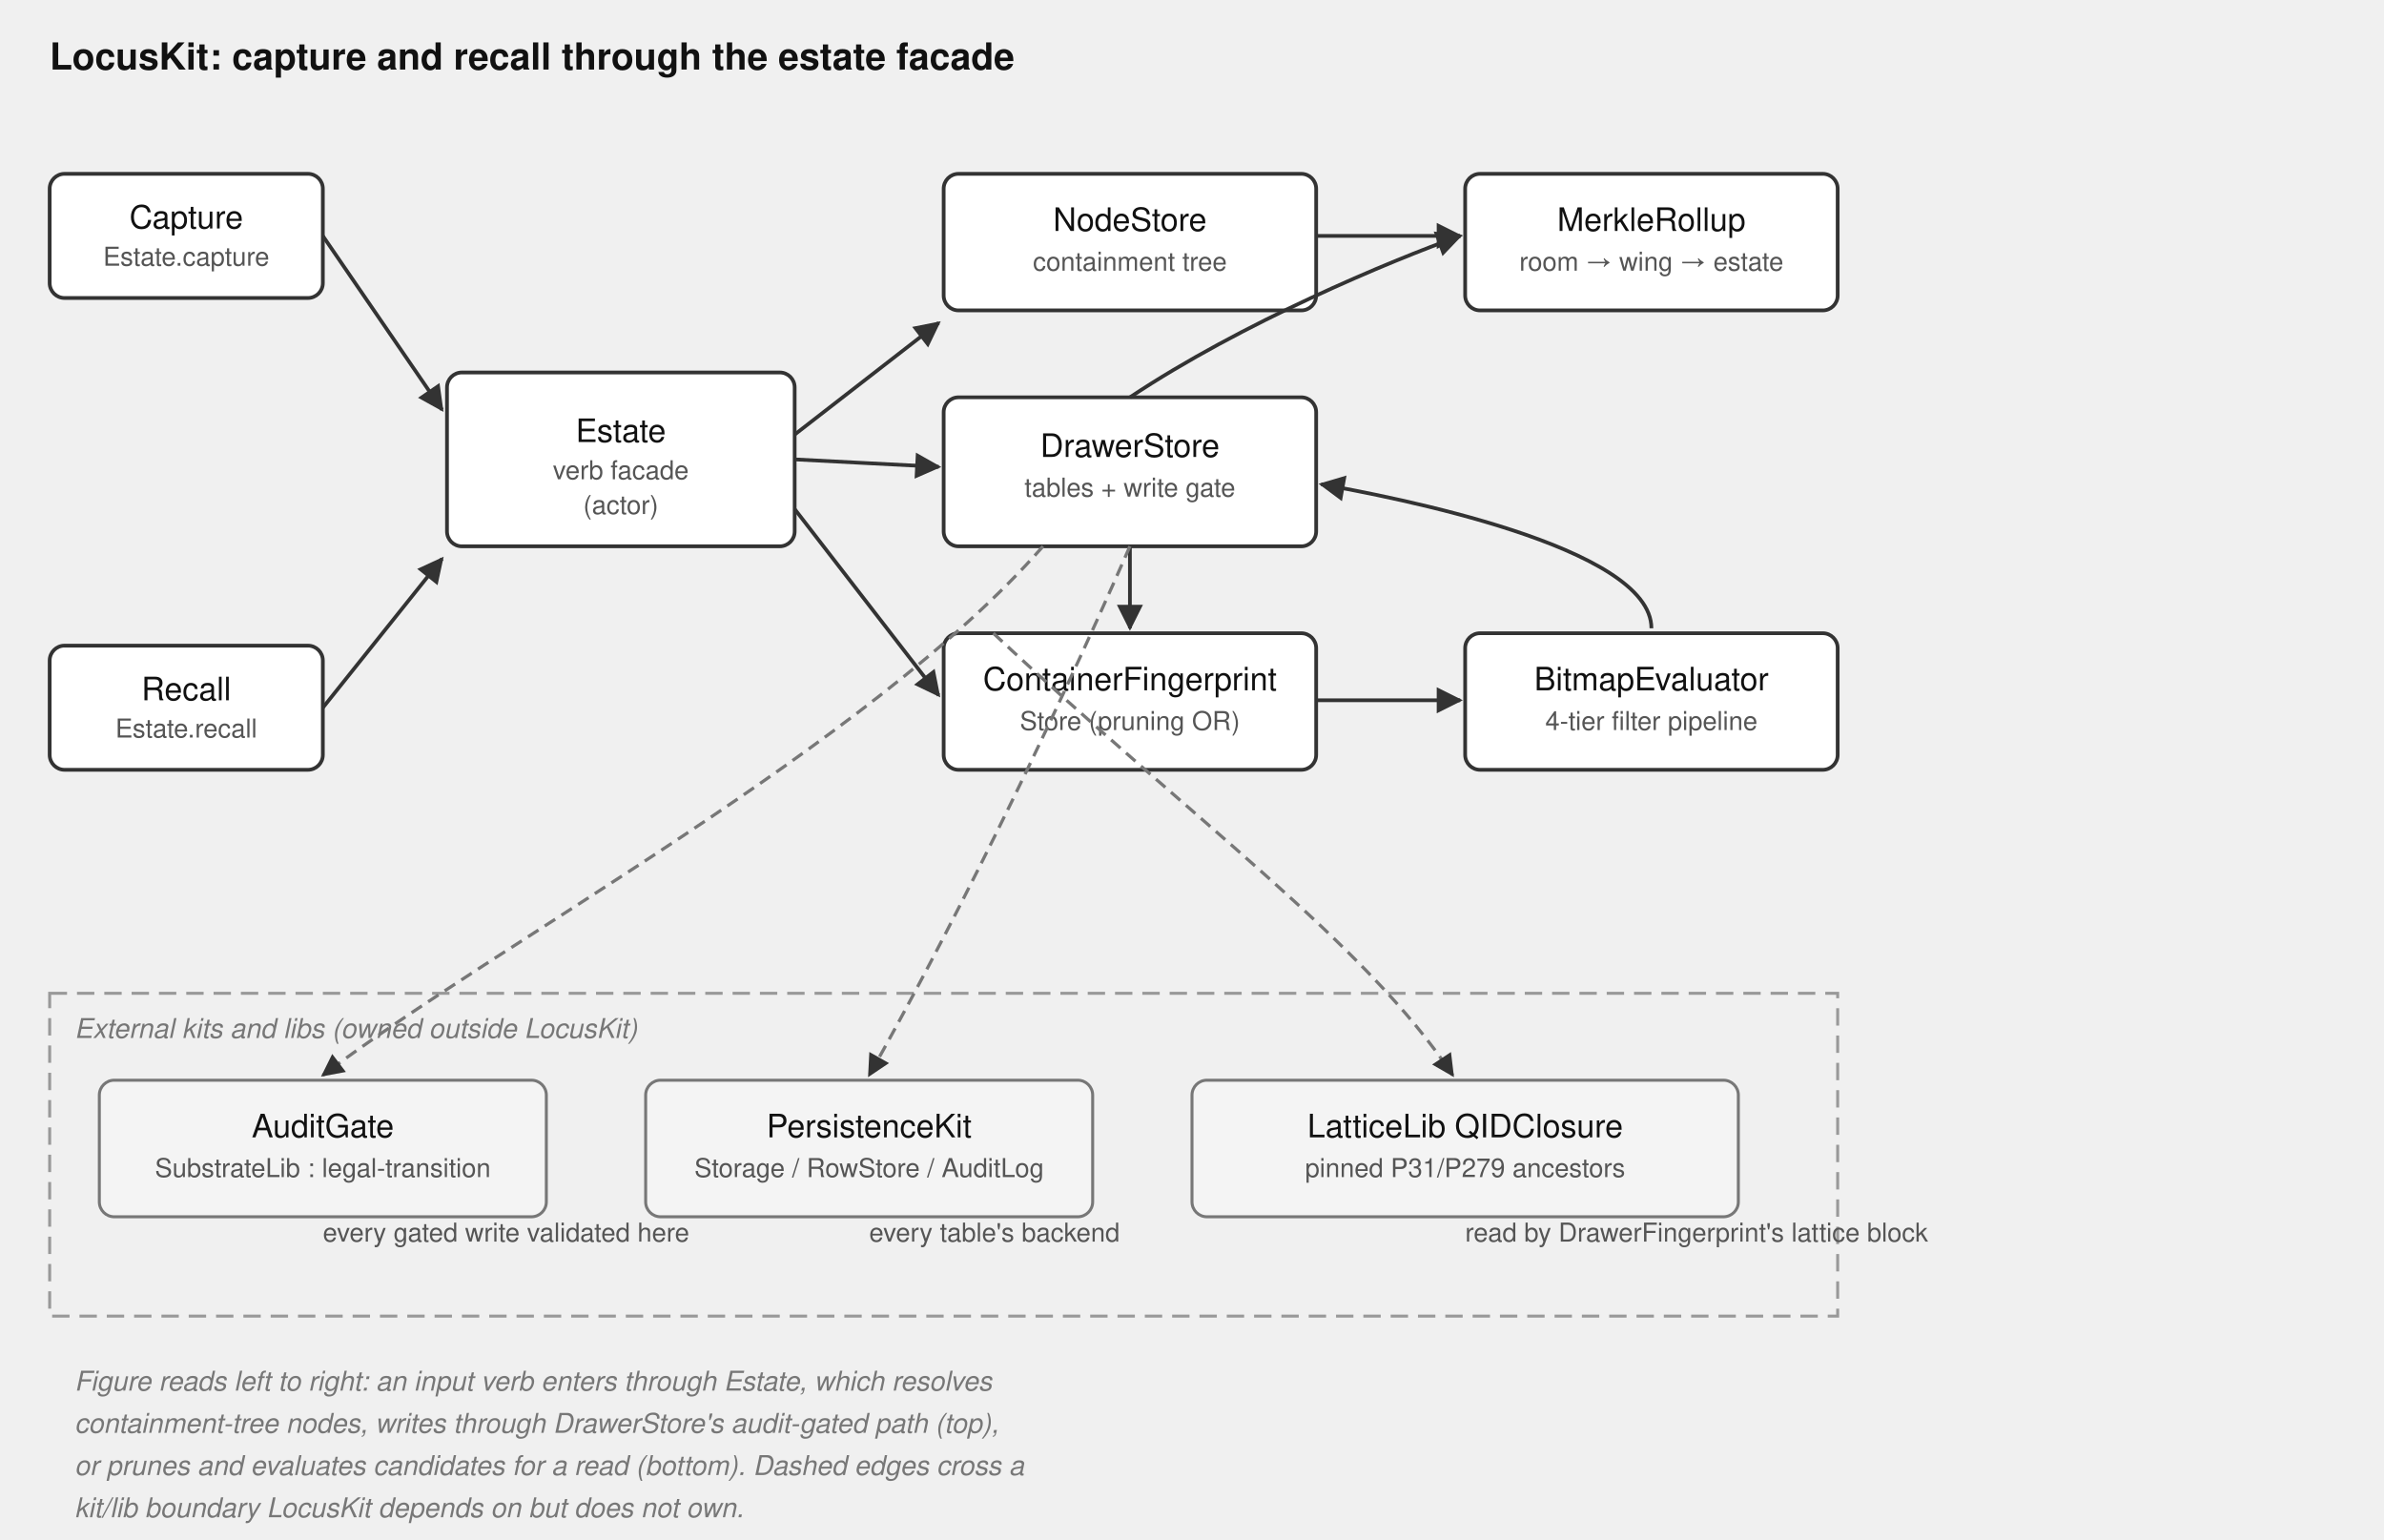
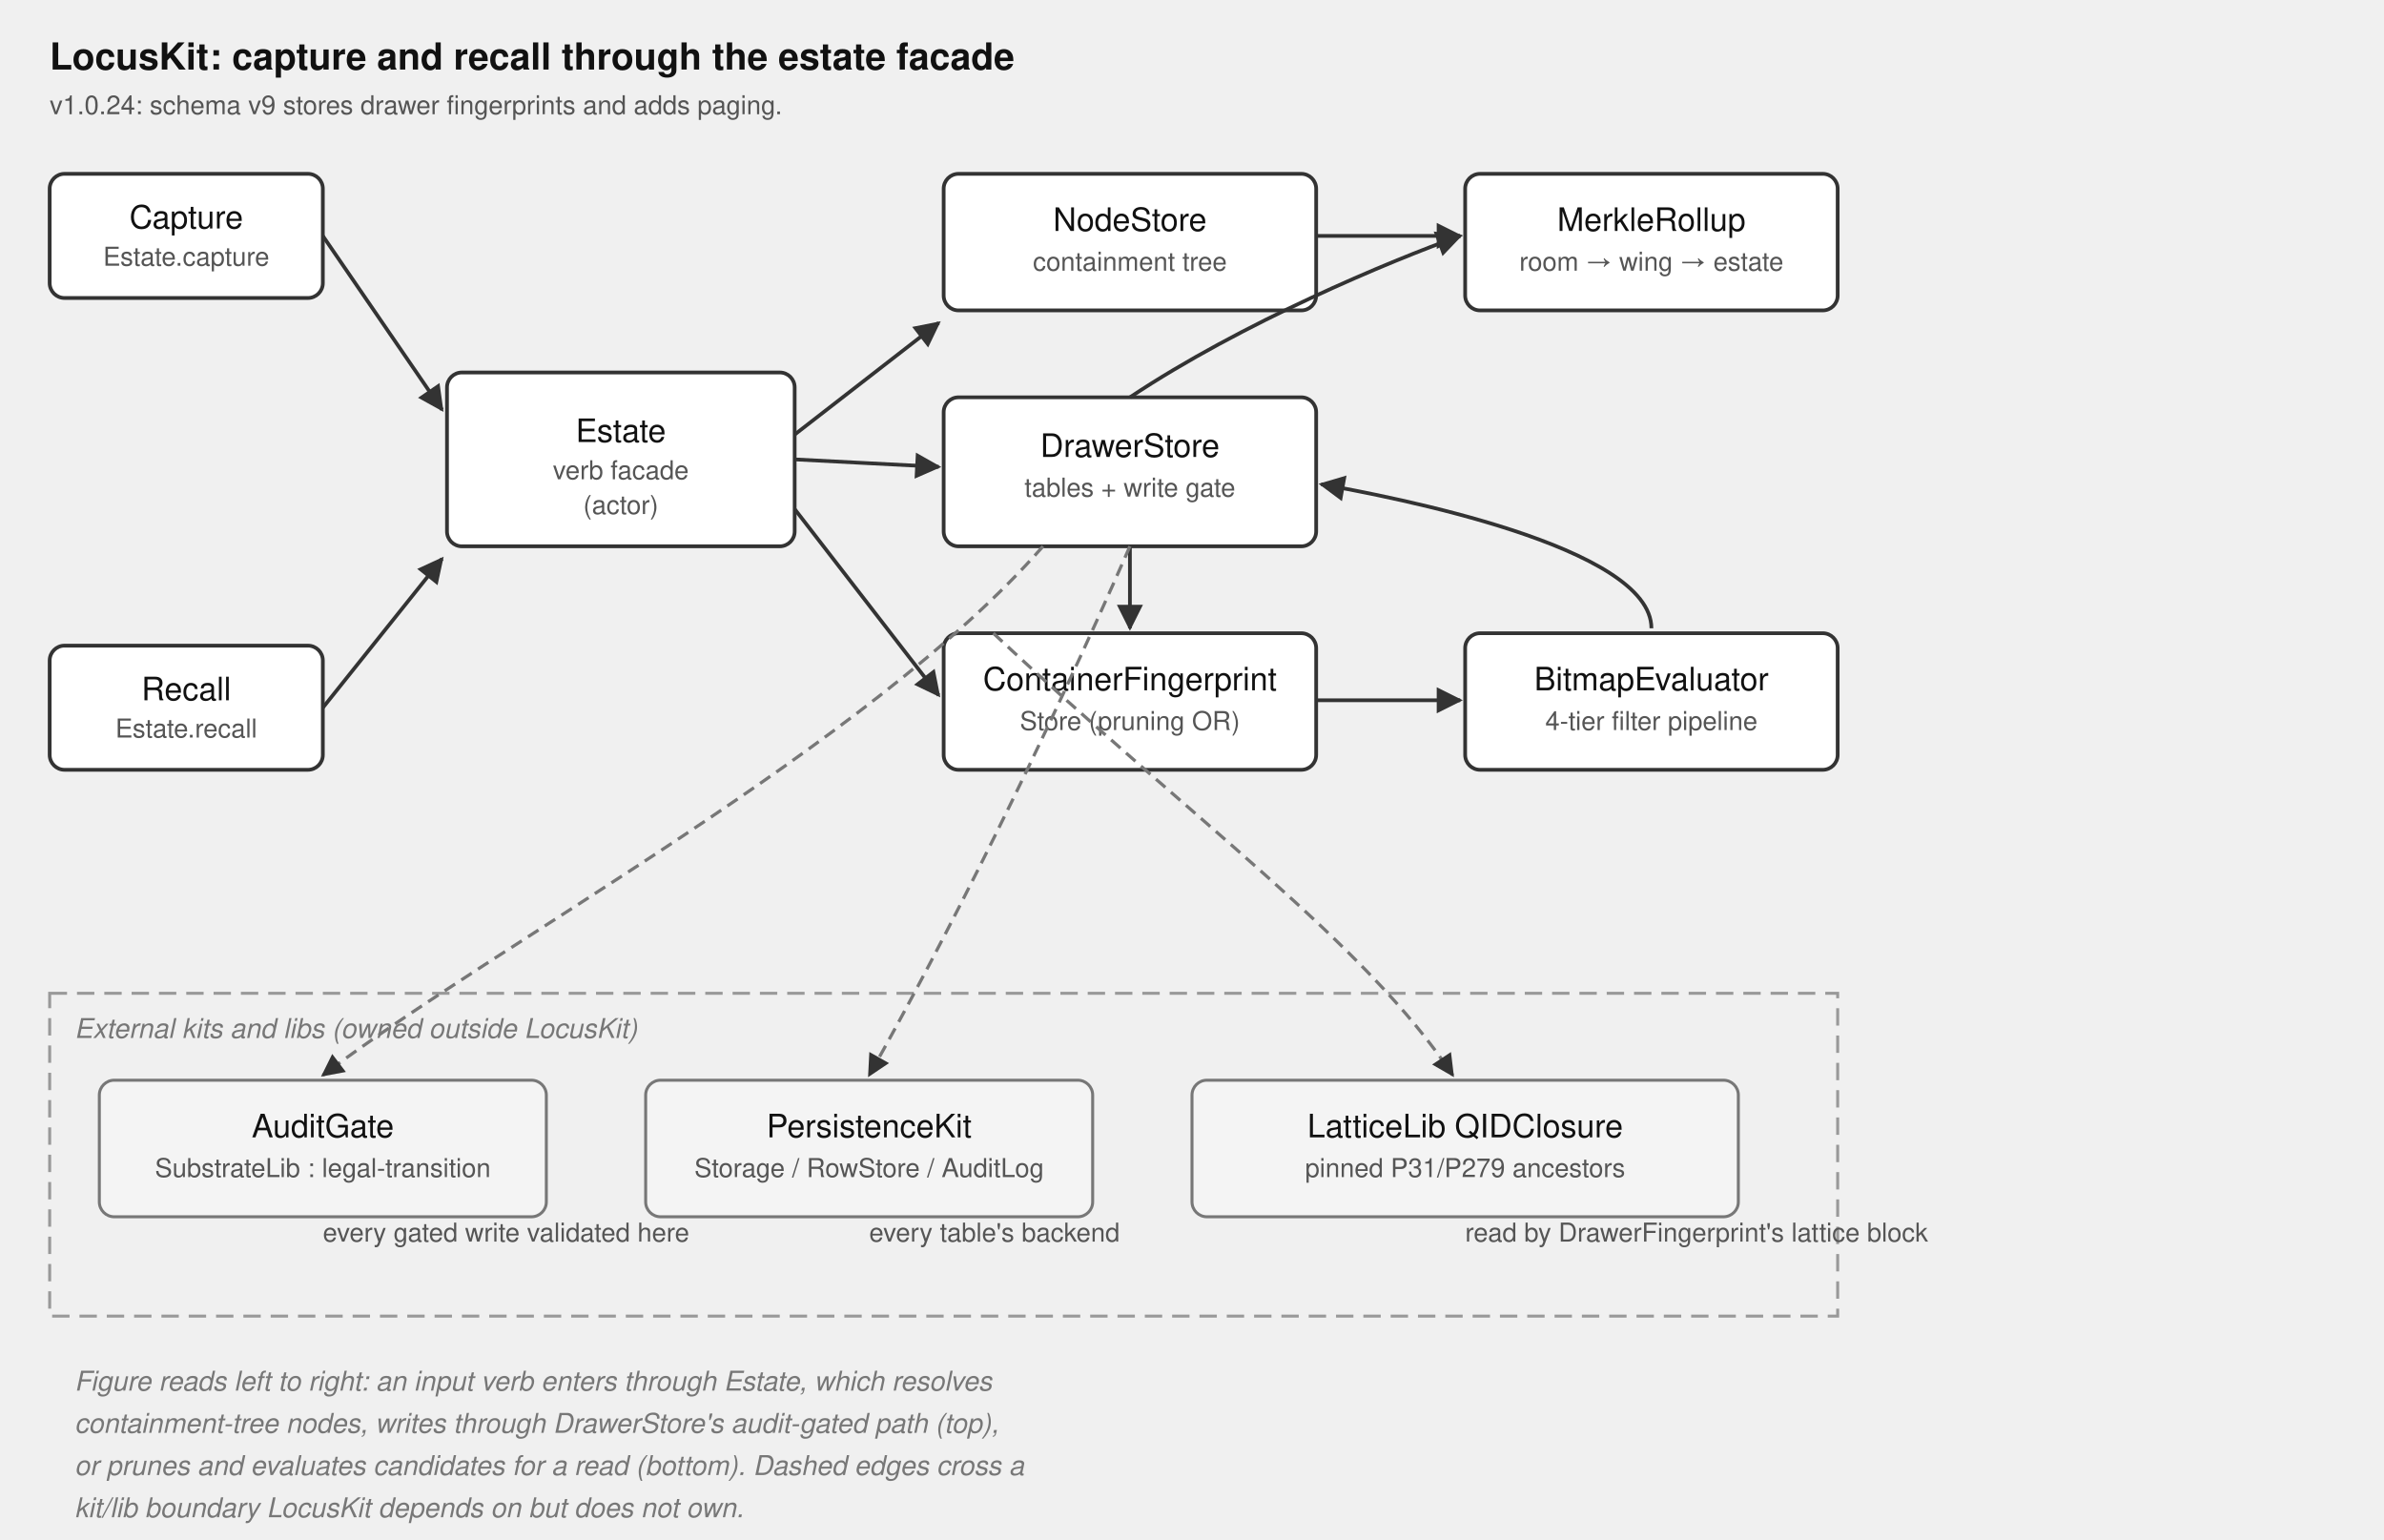
<svg xmlns="http://www.w3.org/2000/svg" width="960" height="620" viewBox="0 0 960 620" font-family="Helvetica, Arial, sans-serif">
  <defs>
    <marker id="arrow" viewBox="0 0 10 10" refX="9" refY="5" markerWidth="7" markerHeight="7" orient="auto-start-reverse">
      <path d="M 0 0 L 10 5 L 0 10 z" fill="#333" />
    </marker>
  </defs>
  <style>
    .box    { fill: #ffffff; stroke: #333; stroke-width: 1.5; }
    .ext    { fill: #f4f4f4; stroke: #777; stroke-width: 1.2; }
    .label  { font-size: 13px; fill: #111; }
    .sub    { font-size: 10.5px; fill: #555; }
    .flow   { stroke: #333; stroke-width: 1.5; fill: none; marker-end: url(#arrow); }
    .dflow  { stroke: #777; stroke-width: 1.3; fill: none; marker-end: url(#arrow); stroke-dasharray: 5 3; }
    .region { fill: none; stroke: #999; stroke-width: 1.2; stroke-dasharray: 7 4; }
    .rlabel { font-size: 11px; fill: #777; font-style: italic; }
  </style>
  <text x="20" y="28" font-size="15" font-weight="bold" fill="#111">LocusKit: capture and recall through the estate facade</text>
+   <text class="sub" x="20" y="46">v1.0.24: schema v9 stores drawer fingerprints and adds paging.</text>
  <rect class="box" x="20" y="70" width="110" height="50" rx="6" />
  <text class="label" x="75" y="92" text-anchor="middle">Capture</text>
  <text class="sub" x="75" y="107" text-anchor="middle">Estate.capture</text>
  <rect class="box" x="20" y="260" width="110" height="50" rx="6" />
  <text class="label" x="75" y="282" text-anchor="middle">Recall</text>
  <text class="sub" x="75" y="297" text-anchor="middle">Estate.recall</text>
  <rect class="box" x="180" y="150" width="140" height="70" rx="6" />
  <text class="label" x="250" y="178" text-anchor="middle">Estate</text>
  <text class="sub" x="250" y="193" text-anchor="middle">verb facade</text>
  <text class="sub" x="250" y="207" text-anchor="middle">(actor)</text>
  <rect class="box" x="380" y="70" width="150" height="55" rx="6" />
  <text class="label" x="455" y="93" text-anchor="middle">NodeStore</text>
  <text class="sub" x="455" y="109" text-anchor="middle">containment tree</text>
  <rect class="box" x="380" y="160" width="150" height="60" rx="6" />
  <text class="label" x="455" y="184" text-anchor="middle">DrawerStore</text>
  <text class="sub" x="455" y="200" text-anchor="middle">tables + write gate</text>
  <rect class="box" x="380" y="255" width="150" height="55" rx="6" />
  <text class="label" x="455" y="278" text-anchor="middle">ContainerFingerprint</text>
  <text class="sub" x="455" y="294" text-anchor="middle">Store (pruning OR)</text>
  <rect class="box" x="590" y="255" width="150" height="55" rx="6" />
  <text class="label" x="665" y="278" text-anchor="middle">BitmapEvaluator</text>
  <text class="sub" x="665" y="294" text-anchor="middle">4-tier filter pipeline</text>
  <rect class="box" x="590" y="70" width="150" height="55" rx="6" />
  <text class="label" x="665" y="93" text-anchor="middle">MerkleRollup</text>
  <text class="sub" x="665" y="109" text-anchor="middle">room → wing → estate</text>
  <line class="flow" x1="130" y1="95" x2="178" y2="165" />
  <line class="flow" x1="320" y1="175" x2="378" y2="130" />
  <line class="flow" x1="320" y1="185" x2="378" y2="188" />
  <line class="flow" x1="455" y1="220" x2="455" y2="253" />
  <line class="flow" x1="455" y1="160" x2="455" y2="127" opacity="0" />
  <line class="flow" x1="530" y1="95" x2="588" y2="95" />
  <line class="flow" x1="455" y1="70" x2="590" y2="90" opacity="0" />
  <path class="flow" d="M 455 160 C 500 130, 560 105, 588 95" />
  <line class="flow" x1="130" y1="285" x2="178" y2="225" />
  <line class="flow" x1="320" y1="205" x2="378" y2="280" />
  <line class="flow" x1="530" y1="282" x2="588" y2="282" />
  <path class="flow" d="M 665 253 C 665 220, 560 200, 532 195" />
  <rect class="region" x="20" y="400" width="720" height="130" />
  <text class="rlabel" x="30" y="418">External kits and libs (owned outside LocusKit)</text>
  <rect class="ext" x="40" y="435" width="180" height="55" rx="6" />
  <text class="label" x="130" y="458" text-anchor="middle">AuditGate</text>
  <text class="sub" x="130" y="474" text-anchor="middle">SubstrateLib : legal-transition</text>
  <rect class="ext" x="260" y="435" width="180" height="55" rx="6" />
  <text class="label" x="350" y="458" text-anchor="middle">PersistenceKit</text>
  <text class="sub" x="350" y="474" text-anchor="middle">Storage / RowStore / AuditLog</text>
  <rect class="ext" x="480" y="435" width="220" height="55" rx="6" />
  <text class="label" x="590" y="458" text-anchor="middle">LatticeLib QIDClosure</text>
  <text class="sub" x="590" y="474" text-anchor="middle">pinned P31/P279 ancestors</text>
  <path class="dflow" d="M 420 220 C 350 300, 200 380, 130 433" />
  <path class="dflow" d="M 455 220 C 420 300, 380 380, 350 433" />
  <path class="dflow" d="M 400 255 C 480 330, 550 380, 585 433" />
  <text class="sub" x="130" y="500">every gated write validated here</text>
  <text class="sub" x="350" y="500">every table's backend</text>
  <text class="sub" x="590" y="500">read by DrawerFingerprint's lattice block</text>
  <text class="rlabel" x="30" y="560">Figure reads left to right: an input verb enters through Estate, which resolves</text>
  <text class="rlabel" x="30" y="577">containment-tree nodes, writes through DrawerStore's audit-gated path (top),</text>
  <text class="rlabel" x="30" y="594">or prunes and evaluates candidates for a read (bottom). Dashed edges cross a</text>
  <text class="rlabel" x="30" y="611">kit/lib boundary LocusKit depends on but does not own.</text>
</svg>
